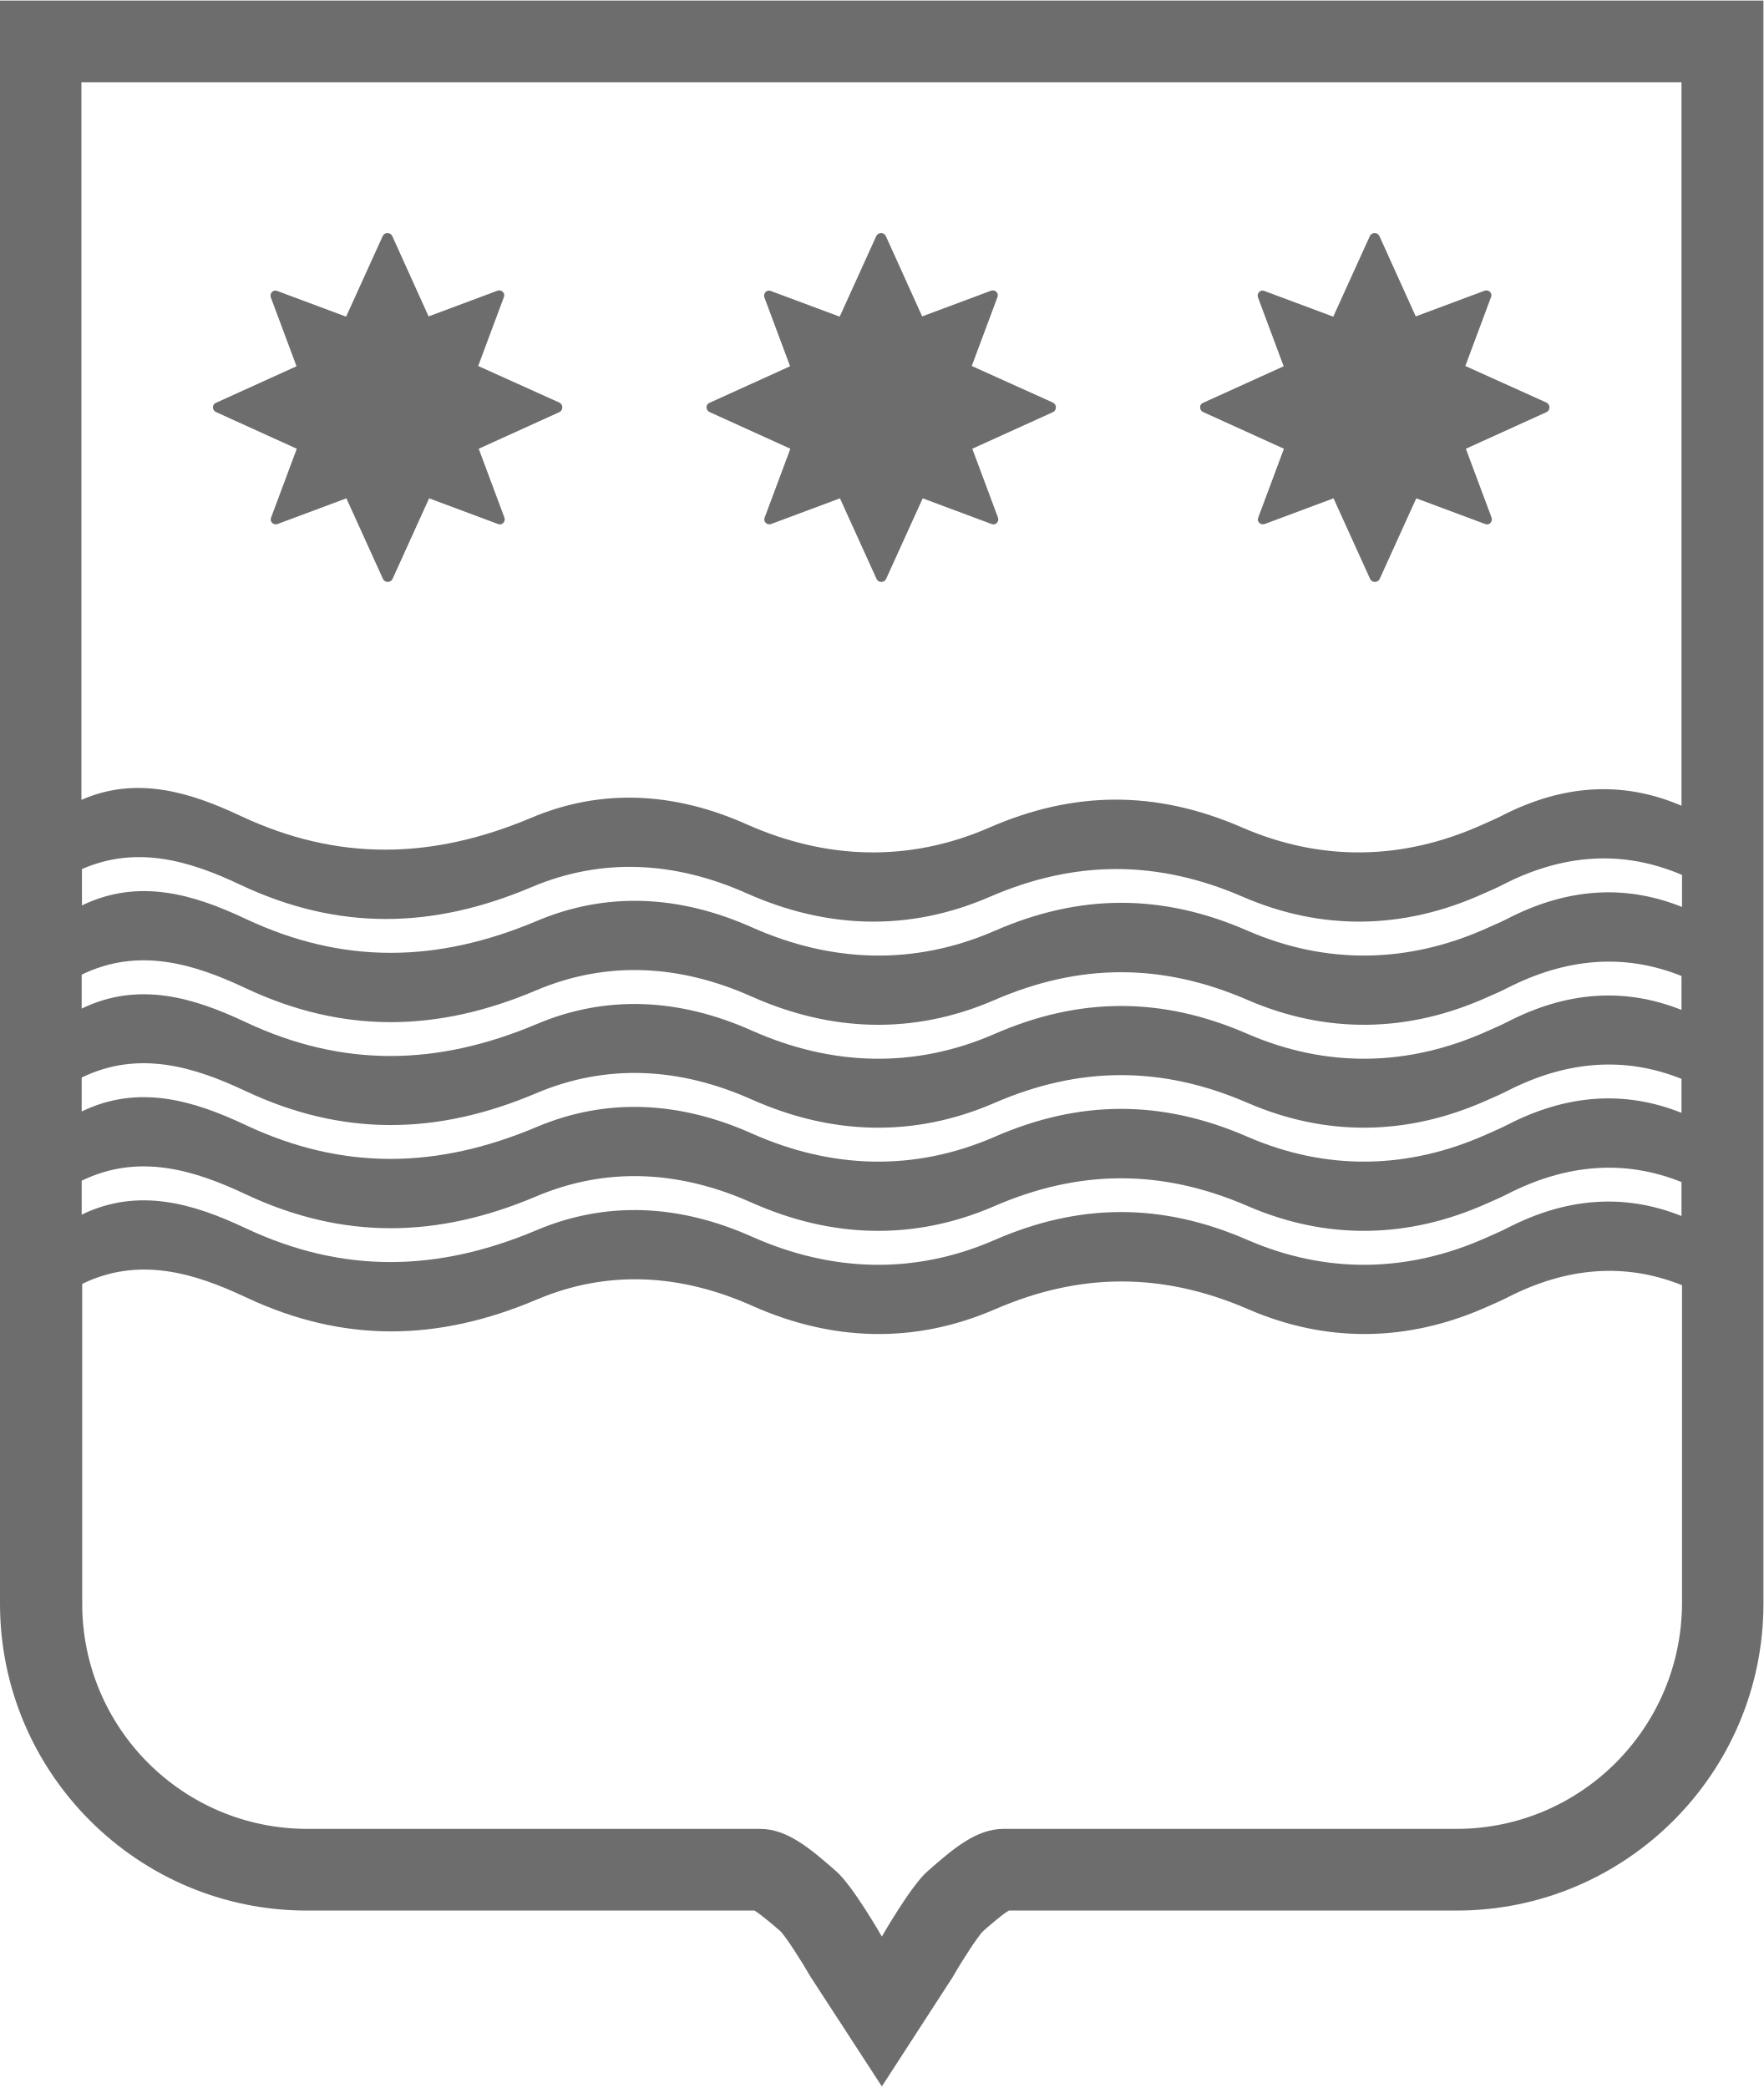
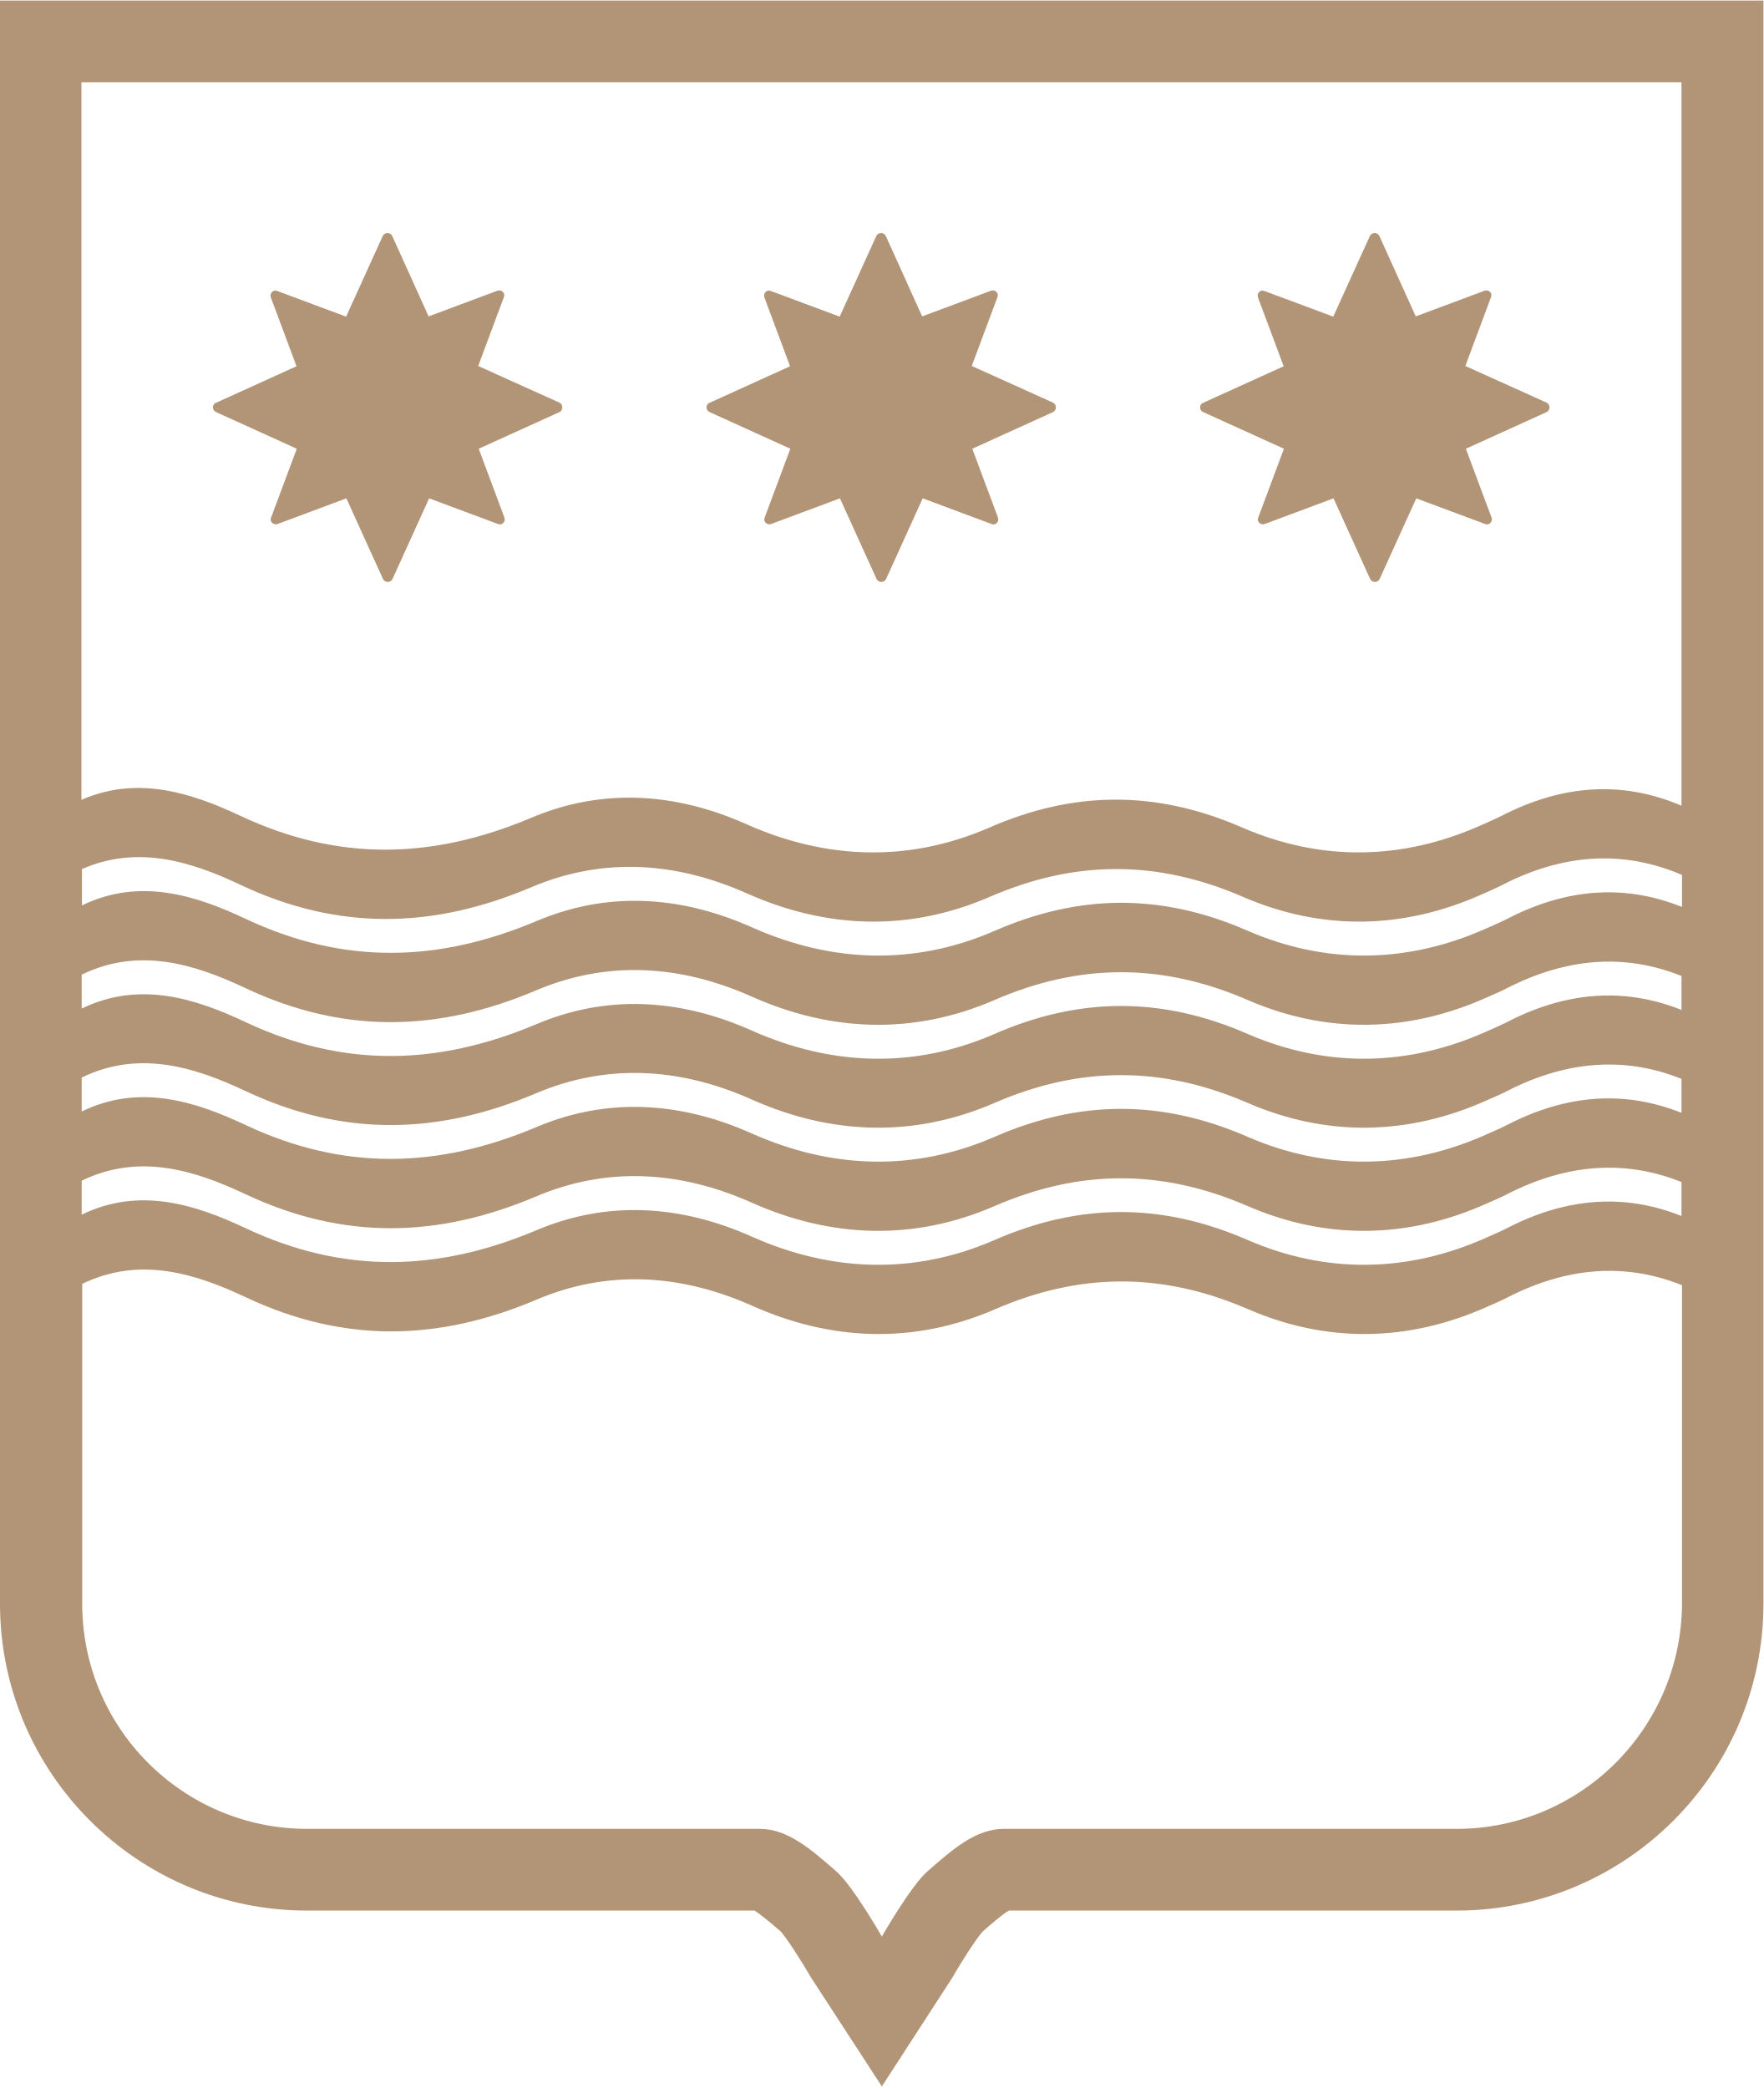
<svg xmlns="http://www.w3.org/2000/svg" version="1.1" id="Слой_13" x="0px" y="0px" viewBox="0 0 664.8 787.3" style="enable-background:new 0 0 664.8 787.3;" xml:space="preserve">
  <style type="text/css">
- 	.st0{fill:#6D6D6D;}
+ 	.st0{fill:#b29477;}
</style>
  <g>
    <path class="st0" d="M634,0.2H332.4H30.8H0V31v573.7c0,63.8,51.9,115.7,115.7,115.7h168.8c2.4,1.5,6.9,5.3,9.9,7.9   c2.4,2.7,7.9,11.3,11.3,17.2l26.8,41.2l26.7-41.2c3.8-6.7,9.1-14.7,11.3-17.2c3-2.6,7.4-6.5,9.9-7.9h168.8   c63.8,0,115.7-51.9,115.7-115.7V31V0.2H634z M634,380.8c-21.8-8.7-43.7-6.8-65.6,4.5c-2.5,1.3-5,2.3-7.6,3.5   c-30,13.5-60.8,13.9-90.5,1c-32.4-14.1-63.4-13.9-95.4,0.1c-30.4,13.2-61.5,12-91.4-1.3c-27.1-12.1-54.7-13.7-81.3-2.4   c-37.3,15.7-72.8,16.5-109.6-0.8c-19.3-9.1-40.2-15.6-61.8-5.1v-12.8c21.6-10.5,42.5-4,61.8,5.1c36.8,17.3,72.4,16.6,109.6,0.8   c26.7-11.3,54.2-9.7,81.3,2.4c29.9,13.3,60.9,14.5,91.4,1.3c32-13.9,63-14.1,95.4-0.1c29.7,12.9,60.5,12.5,90.5-1   c2.5-1.1,5.1-2.2,7.6-3.5c22-11.2,43.9-13.2,65.6-4.5V380.8z M30.8,406.3c21.6-10.5,42.5-4,61.8,5.1c36.8,17.3,72.4,16.6,109.6,0.8   c26.7-11.3,54.2-9.7,81.3,2.4c29.9,13.3,60.9,14.5,91.4,1.3c32-13.9,63-14.1,95.4-0.1c29.7,12.9,60.5,12.5,90.5-1   c2.5-1.1,5.1-2.2,7.6-3.5c22-11.2,43.9-13.2,65.6-4.5v12.8c-21.8-8.7-43.7-6.8-65.6,4.5c-2.5,1.3-5,2.3-7.6,3.5   c-30,13.5-60.8,13.9-90.5,1c-32.4-14.1-63.4-13.9-95.4,0.1c-30.4,13.2-61.5,12-91.4-1.3c-27.1-12.1-54.7-13.7-81.3-2.4   c-37.3,15.7-72.8,16.5-109.6-0.8c-19.3-9.1-40.2-15.6-61.8-5.1V406.3z M634,341.9c-21.8-8.7-43.7-6.8-65.6,4.5   c-2.5,1.3-5,2.3-7.6,3.5c-30,13.5-60.8,13.9-90.5,1C438,336.8,407,337,375,351c-30.4,13.2-61.5,12-91.4-1.3   c-27.1-12.1-54.7-13.7-81.3-2.4c-37.3,15.7-72.8,16.5-109.6-0.8c-19.3-9.1-40.2-15.6-61.8-5.1v-13.7c20.9-9.2,41.2-2.9,59.9,6   c36.8,17.3,72.4,16.6,109.6,0.8c26.7-11.3,54.2-9.7,81.3,2.4c29.9,13.3,60.9,14.5,91.4,1.3c32-13.9,63-14.1,95.4-0.1   c29.7,12.9,60.5,12.5,90.5-1c2.5-1.1,5.1-2.2,7.6-3.5c22.6-11.6,45.2-13.3,67.6-3.7V341.9z M30.8,445.2c21.6-10.5,42.5-4,61.8,5.1   c36.8,17.3,72.4,16.6,109.6,0.8c26.7-11.3,54.2-9.7,81.3,2.4c29.9,13.3,60.9,14.5,91.4,1.3c32-13.9,63-14.1,95.4-0.1   c29.7,12.9,60.5,12.5,90.5-1c2.5-1.1,5.1-2.2,7.6-3.5c22-11.2,43.9-13.2,65.6-4.5v12.8c-21.8-8.7-43.7-6.8-65.6,4.5   c-2.5,1.3-5,2.3-7.6,3.5c-30,13.5-60.8,13.9-90.5,1c-32.4-14.1-63.4-13.9-95.4,0.1c-30.4,13.2-61.5,12-91.4-1.3   c-27.1-12.1-54.7-13.7-81.3-2.4c-37.3,15.7-72.8,16.5-109.6-0.8c-19.3-9.1-40.2-15.6-61.8-5.1V445.2z M332.4,31H634v272.8   c-22.4-9.6-44.9-7.9-67.6,3.7c-2.5,1.3-5,2.3-7.6,3.5c-30,13.5-60.8,13.9-90.5,1c-32.4-14.1-63.4-13.9-95.4,0.1   c-30.4,13.2-61.5,12-91.4-1.3c-27.1-12.1-54.7-13.7-81.3-2.4c-37.3,15.7-72.8,16.5-109.6-0.8c-18.7-8.8-39-15.2-59.9-6V31H332.4z    M549.1,689.6c0,0-129.1,0-170.7,0c-10.3,0-18.9,7.4-28.7,16c-6.3,5.5-17.2,24.6-17.2,24.6s-10.9-19.1-17.2-24.6   c-9.8-8.6-18.5-16-28.7-16c-41.6,0-170.7,0-170.7,0c-46.9,0-84.9-38-84.9-84.9V484.1c21.6-10.5,42.5-4,61.8,5.1   c36.8,17.3,72.4,16.6,109.6,0.8c26.7-11.3,54.2-9.7,81.3,2.4c29.9,13.3,60.9,14.5,91.4,1.3c32-13.9,63-14.1,95.4-0.1   c29.7,12.9,60.5,12.5,90.5-1c2.5-1.1,5.1-2.2,7.6-3.5c22-11.2,43.9-13.2,65.6-4.5v120C634,651.6,596,689.6,549.1,689.6z" />
    <path class="st0" d="M81.5,155.4l30.4,13.8l-9.7,26c-0.6,1.5,0.9,2.9,2.4,2.4l26-9.7l13.8,30.4c0.7,1.5,2.9,1.5,3.6,0l13.8-30.4   l26,9.7c1.5,0.6,2.9-0.9,2.4-2.4l-9.7-26l30.4-13.8c1.5-0.7,1.5-2.9,0-3.6L180.3,138l9.7-26c0.6-1.5-0.9-2.9-2.4-2.4l-26,9.7   L147.9,89c-0.7-1.5-2.9-1.5-3.6,0l-13.8,30.4l-26-9.7c-1.5-0.6-2.9,0.9-2.4,2.4l9.7,26l-30.4,13.8   C79.9,152.5,79.9,154.7,81.5,155.4z" />
    <path class="st0" d="M453.7,155.4l30.4,13.8l-9.7,26c-0.6,1.5,0.9,2.9,2.4,2.4l26-9.7l13.8,30.4c0.7,1.5,2.9,1.5,3.6,0l13.8-30.4   l26,9.7c1.5,0.6,2.9-0.9,2.4-2.4l-9.7-26l30.4-13.8c1.5-0.7,1.5-2.9,0-3.6L552.5,138l9.7-26c0.6-1.5-0.9-2.9-2.4-2.4l-26,9.7   L520.1,89c-0.7-1.5-2.9-1.5-3.6,0l-13.8,30.4l-26-9.7c-1.5-0.6-2.9,0.9-2.4,2.4l9.7,26l-30.4,13.8   C452.1,152.5,452.1,154.7,453.7,155.4z" />
    <path class="st0" d="M267.6,155.4l30.4,13.8l-9.7,26c-0.6,1.5,0.9,2.9,2.4,2.4l26-9.7l13.8,30.4c0.7,1.5,2.9,1.5,3.6,0l13.8-30.4   l26,9.7c1.5,0.6,2.9-0.9,2.4-2.4l-9.7-26l30.4-13.8c1.5-0.7,1.5-2.9,0-3.6L366.4,138l9.7-26c0.6-1.5-0.9-2.9-2.4-2.4l-26,9.7   L334,89c-0.7-1.5-2.9-1.5-3.6,0l-13.8,30.4l-26-9.7c-1.5-0.6-2.9,0.9-2.4,2.4l9.7,26l-30.4,13.8C266,152.5,266,154.7,267.6,155.4z" />
  </g>
</svg>
